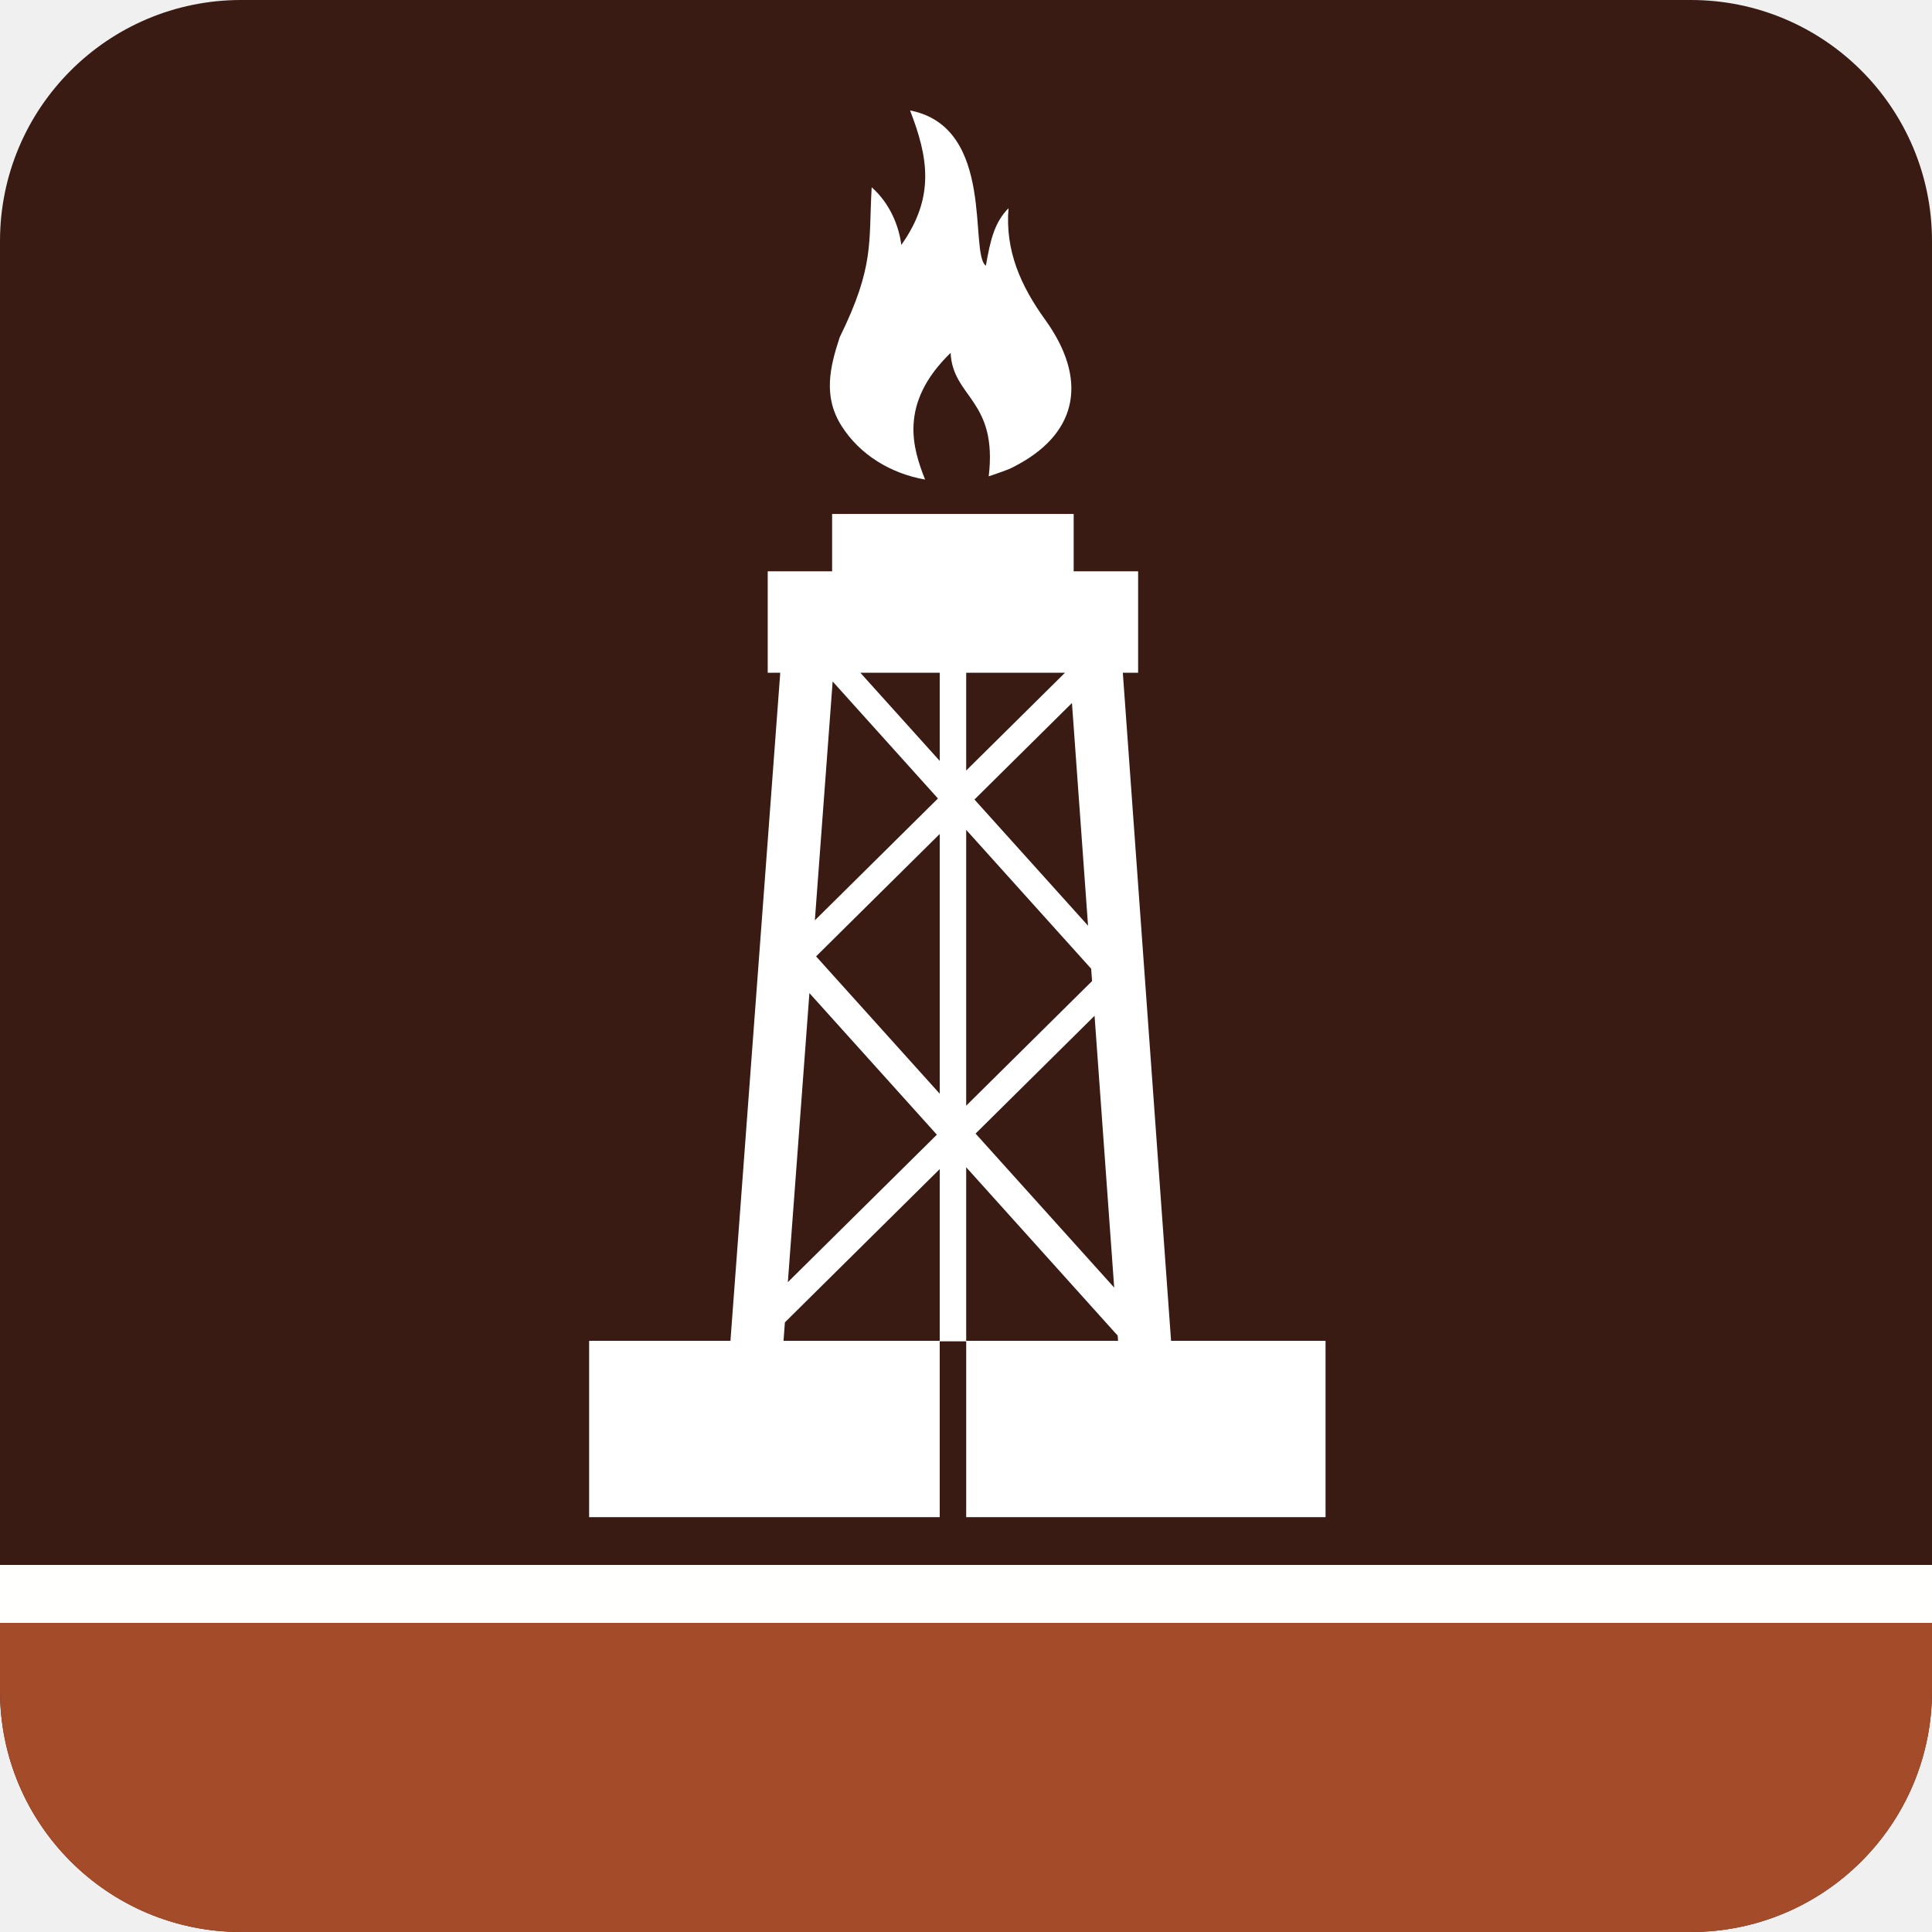
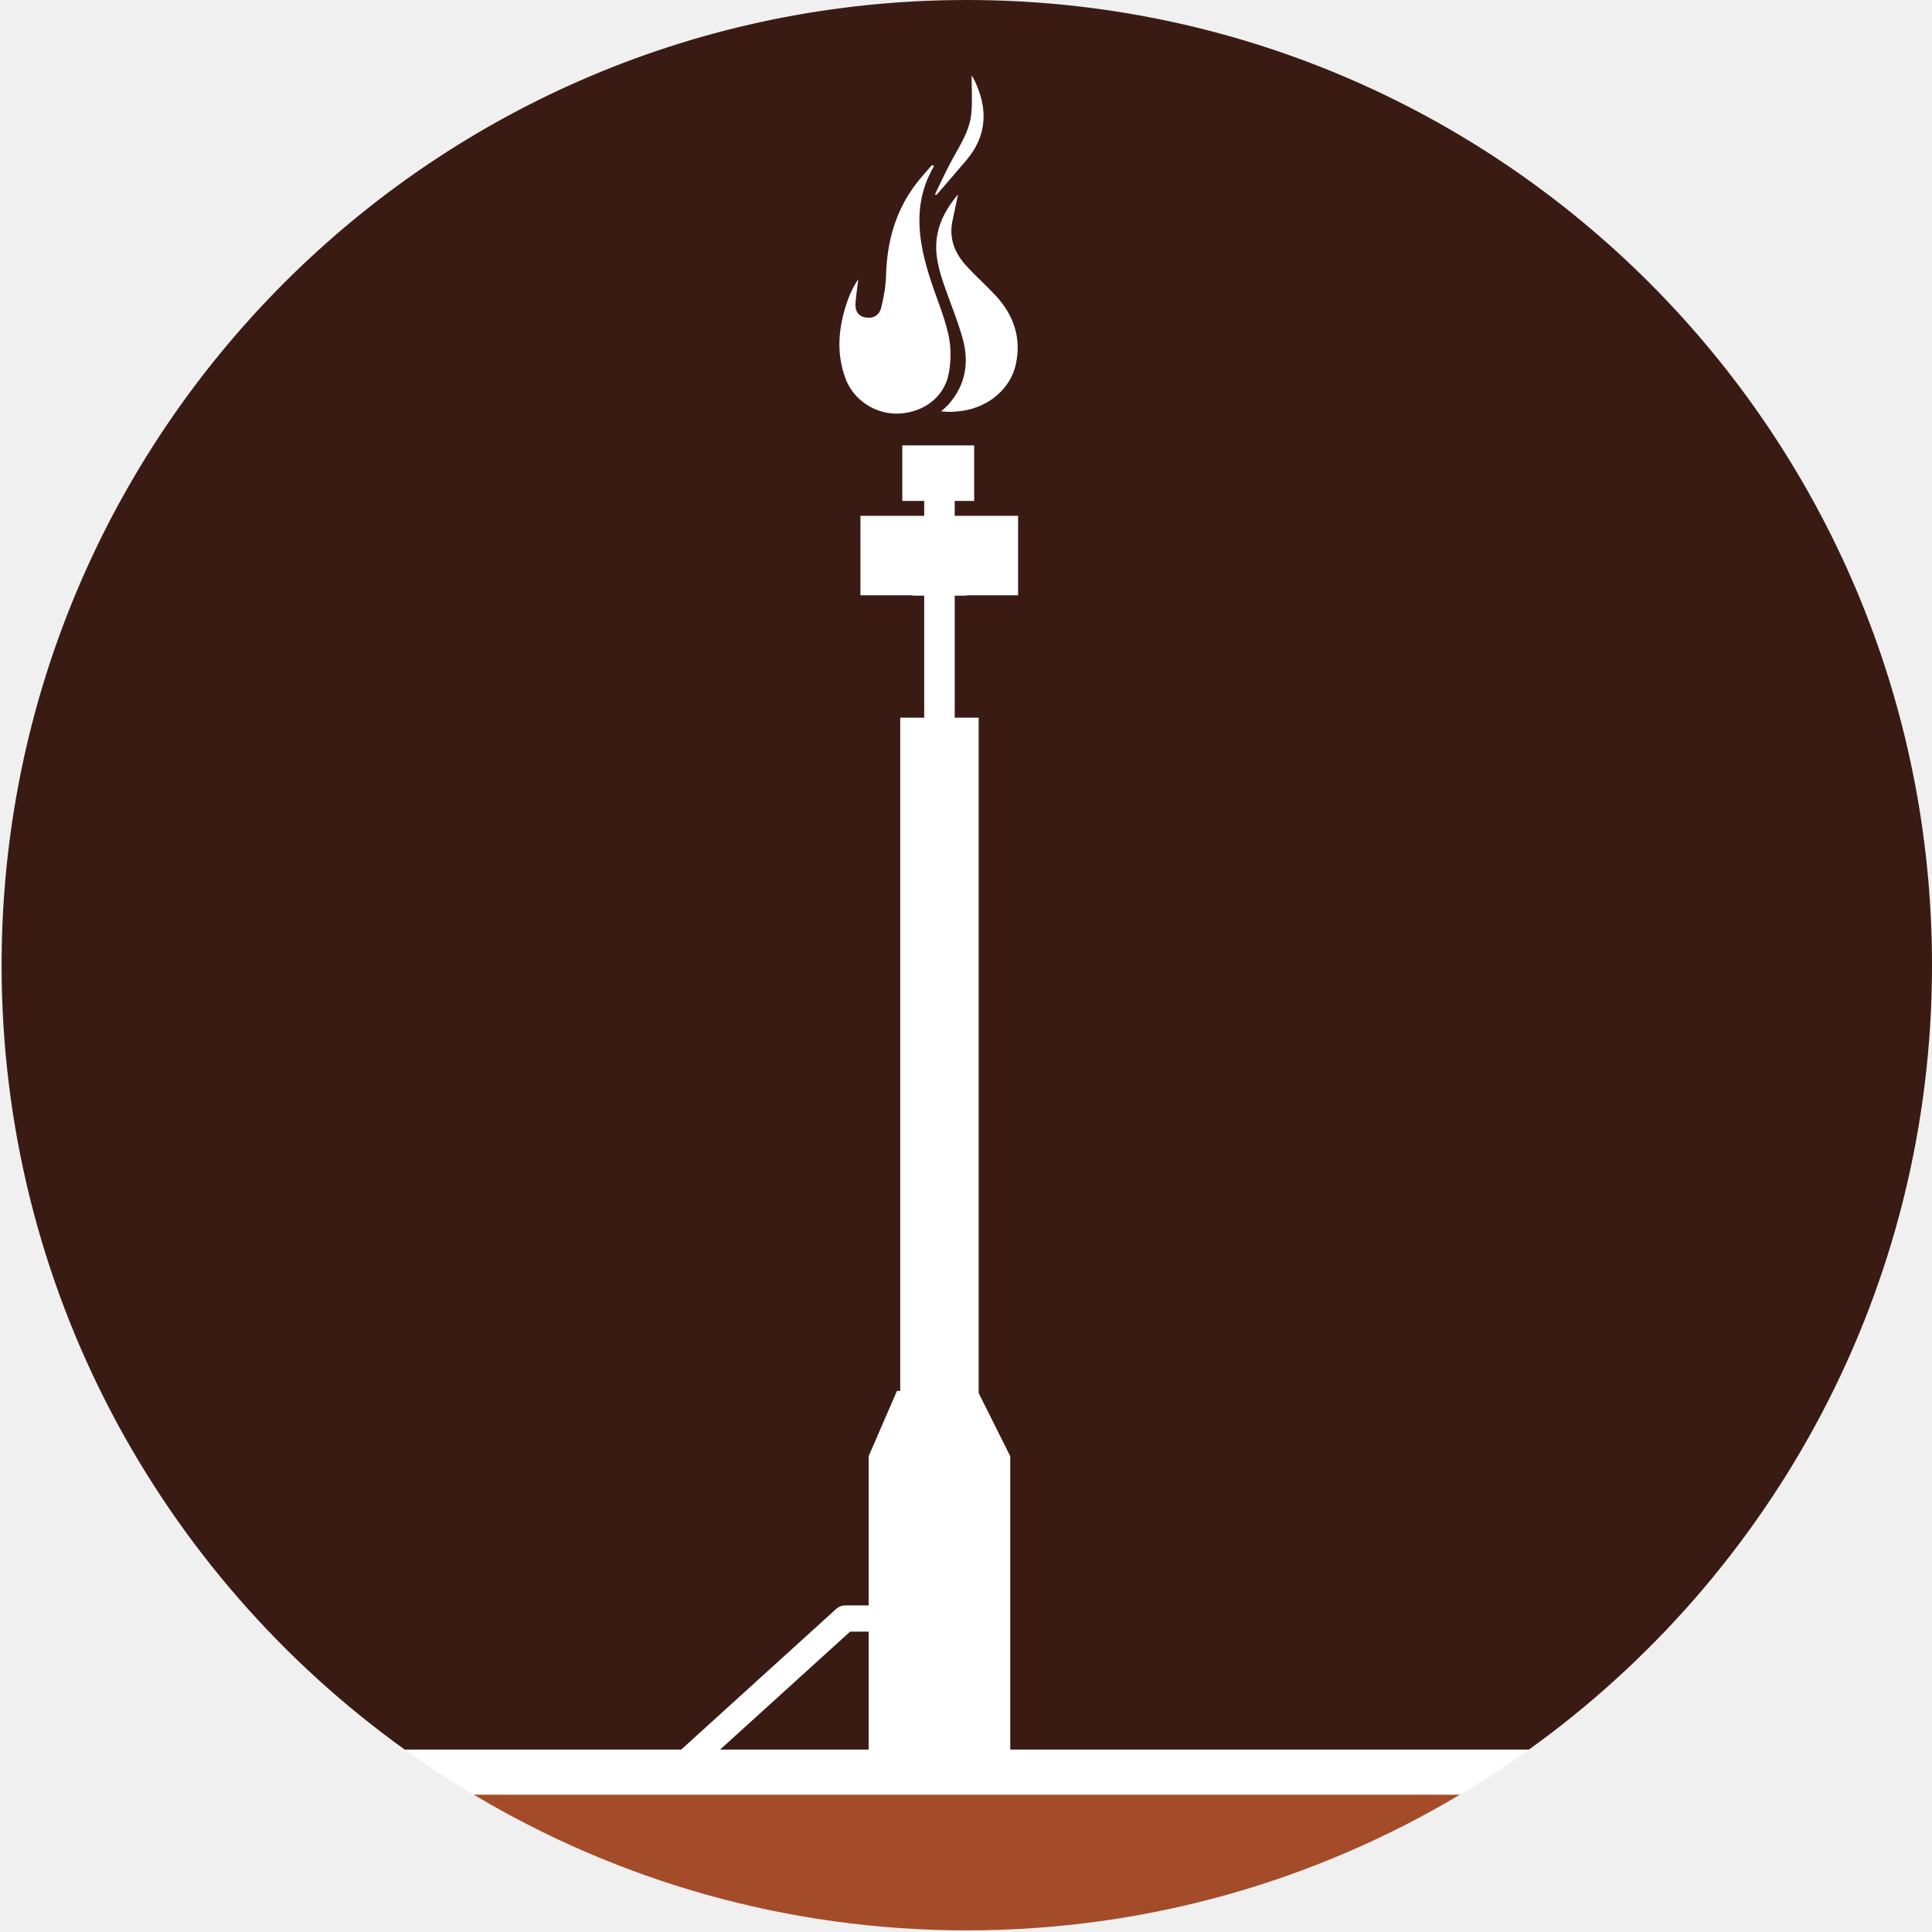
- <svg xmlns="http://www.w3.org/2000/svg" xmlns:xlink="http://www.w3.org/1999/xlink" version="1.1" id="Capa_1" x="0px" y="0px" width="100px" height="100px" viewBox="0 0 100 100" enable-background="new 0 0 100 100" xml:space="preserve">
-   <path fill="#3A1B13" d="M100,87.519C100,94.412,94.412,100,87.519,100H12.481C5.588,100,0,94.412,0,87.519V12.481  C0,5.588,5.588,0,12.481,0h75.037C94.412,0,100,5.588,100,12.481V87.519z" />
-   <rect y="81" fill="#FFFFFD" width="100" height="3" />
+ <svg xmlns="http://www.w3.org/2000/svg" version="1.1" id="Capa_1" x="0px" y="0px" width="100px" height="100px" viewBox="0 0 100 100" enable-background="new 0 0 100 100" xml:space="preserve">
+   <path fill="#3A1B13" d="M79.127,90.559h0.007C91.764,81.494,100,66.692,100,49.958C100,22.367,77.633,0,50.041,0  S0.083,22.367,0.083,49.958c0,16.734,8.235,31.536,20.866,40.6h0.007H79.127z" />
+   <path fill="#A44C29" d="M50.041,99.916c9.332,0,18.056-2.572,25.527-7.027H24.515C31.986,97.344,40.709,99.916,50.041,99.916z" />
  <g>
-     <defs>
-       <path id="SVGID_1_" d="M100,87.519C100,94.412,94.412,100,87.519,100H12.481C5.588,100,0,94.412,0,87.519V12.481    C0,5.588,5.588,0,12.481,0h75.037C94.412,0,100,5.588,100,12.481V87.519z" />
-     </defs>
-     <clipPath id="SVGID_2_">
-       <use xlink:href="#SVGID_1_" overflow="visible" />
-     </clipPath>
-     <polygon clip-path="url(#SVGID_2_)" fill="#A44C29" points="110.901,84 -5.721,84 8.343,102.846 123.251,103.563" />
-   </g>
-   <g>
-     <path fill="#FFFFFF" d="M47.882,24.822c-0.622-1.585-1.403-3.915,1.321-6.557c0.112,2.324,2.443,2.431,1.973,6.391   c1.082-0.372,1.082-0.372,1.595-0.656c3.002-1.669,3.543-4.377,1.327-7.451c-1.271-1.763-2.075-3.575-1.898-5.772   c-0.729,0.741-0.937,1.64-1.172,2.975c-0.887-0.64,0.535-7.17-3.923-8.035c0.93,2.404,1.313,4.474-0.454,6.962   c-0.116-0.942-0.564-2.13-1.533-2.985c-0.167,2.846,0.167,4.059-1.654,7.76c-0.511,1.548-0.872,3.065,0.093,4.59   C44.512,23.549,46.108,24.51,47.882,24.822z" />
-     <path fill="#FFFFFF" d="M60.614,69.399l-2.497-34.579h0.792v-5.25h-3.336v-2.967H43.07v2.967h-3.333v5.25h0.649l-2.578,34.579   h-7.315v9.13H48.64v-9.102h1.37v9.102h18.6v-9.13H60.614z M43.098,35.273l5.45,6.056l-4.941,4.892l-1.43,1.414L43.098,35.273z    M41.895,51.402l6.597,7.329l-5.342,5.287l-2.371,2.346L41.895,51.402z M48.64,61.111v7.002v1.286h-8.085l0.071-0.954l3.489-3.454   l4.525-4.479V61.111z M48.64,56.611l-6.4-7.109l2.331-2.308l4.069-4.028V56.611z M48.64,39.384l-4.109-4.563h4.109V39.384z    M57.67,66.645l-2.453-2.725l-4.722-5.246l6.159-6.097L57.67,66.645z M56.317,47.915l-0.998-1.109l-4.881-5.423l5.046-4.996   L56.317,47.915z M50.01,34.821h5.114l-5.114,5.062V34.821z M50.01,42.953l4.293,4.771l2.175,2.416l0.047,0.64l-6.515,6.45V42.953z    M50.01,69.399v-1.286v-7.002v-0.694l4.071,4.524l3.609,4.012l0.16,0.174l0.02,0.272H50.01z" />
+     <path fill="#FFFFFF" d="M46.533,21.406c1.262-0.063,2.319-0.832,2.566-2.033c0.135-0.658,0.135-1.392-0.008-2.046   c-0.212-0.961-0.612-1.881-0.919-2.823c-0.647-1.984-0.966-3.963,0.172-5.905c-0.036-0.019-0.07-0.038-0.106-0.058   c-0.301,0.356-0.622,0.697-0.897,1.072c-1.009,1.374-1.432,2.933-1.478,4.623c-0.015,0.568-0.114,1.144-0.255,1.695   c-0.109,0.427-0.459,0.583-0.854,0.492c-0.399-0.092-0.498-0.398-0.473-0.749c0.031-0.412,0.097-0.821,0.146-1.231   c-0.222,0.334-0.403,0.689-0.537,1.063c-0.483,1.35-0.638,2.716-0.124,4.097C44.184,20.72,45.334,21.465,46.533,21.406z" />
+     <path fill="#FFFFFF" d="M49.298,11.442c0.09-0.444,0.187-0.886,0.29-1.382c-0.53,0.637-0.919,1.285-1.069,2.066   c-0.194,1.009,0.103,1.938,0.431,2.866c0.297,0.835,0.634,1.66,0.872,2.511c0.35,1.242,0.166,2.409-0.711,3.411   c-0.12,0.138-0.267,0.253-0.4,0.378c0.397,0.043,0.751,0.026,1.098-0.026c1.4-0.21,2.505-1.165,2.774-2.425   c0.293-1.375-0.125-2.555-1.067-3.562c-0.473-0.505-0.991-0.969-1.461-1.476C49.438,13.142,49.105,12.371,49.298,11.442z" />
+     <path fill="#FFFFFF" d="M50.029,8.279c1.044-1.235,1.112-2.586,0.459-4.017c-0.069-0.152-0.159-0.294-0.198-0.366   c0,0.625,0.048,1.298-0.013,1.964c-0.08,0.876-0.558,1.612-0.974,2.367c-0.328,0.598-0.61,1.223-0.912,1.837   c0.028,0.006,0.057,0.013,0.086,0.021C48.994,9.482,49.518,8.885,50.029,8.279z" />
+     <path fill="#FFFFFF" d="M79.127,90.559H52.291V75.374l-1.635-3.27V37.148h-1.24v-6.315h0.479c0.076,0,0.148-0.014,0.222-0.022   h2.579v-4.112h-3.28v-0.771h1.007v-2.875h-3.721v2.875h1.135v0.771h-3.301v4.112h2.599c0.073,0.009,0.146,0.022,0.222,0.022h0.479   v6.315h-1.24v34.844h-0.169l-1.466,3.382v7.723h-1.22c-0.168,0-0.331,0.063-0.455,0.176l-8.028,7.286H20.956h-0.007   c1.146,0.824,2.326,1.604,3.543,2.33h0.022h51.054h0.021c1.217-0.727,2.396-1.506,3.544-2.33H79.127z M44.961,90.559h-7.689   l6.73-6.107h0.958V90.559z" />
  </g>
</svg>
